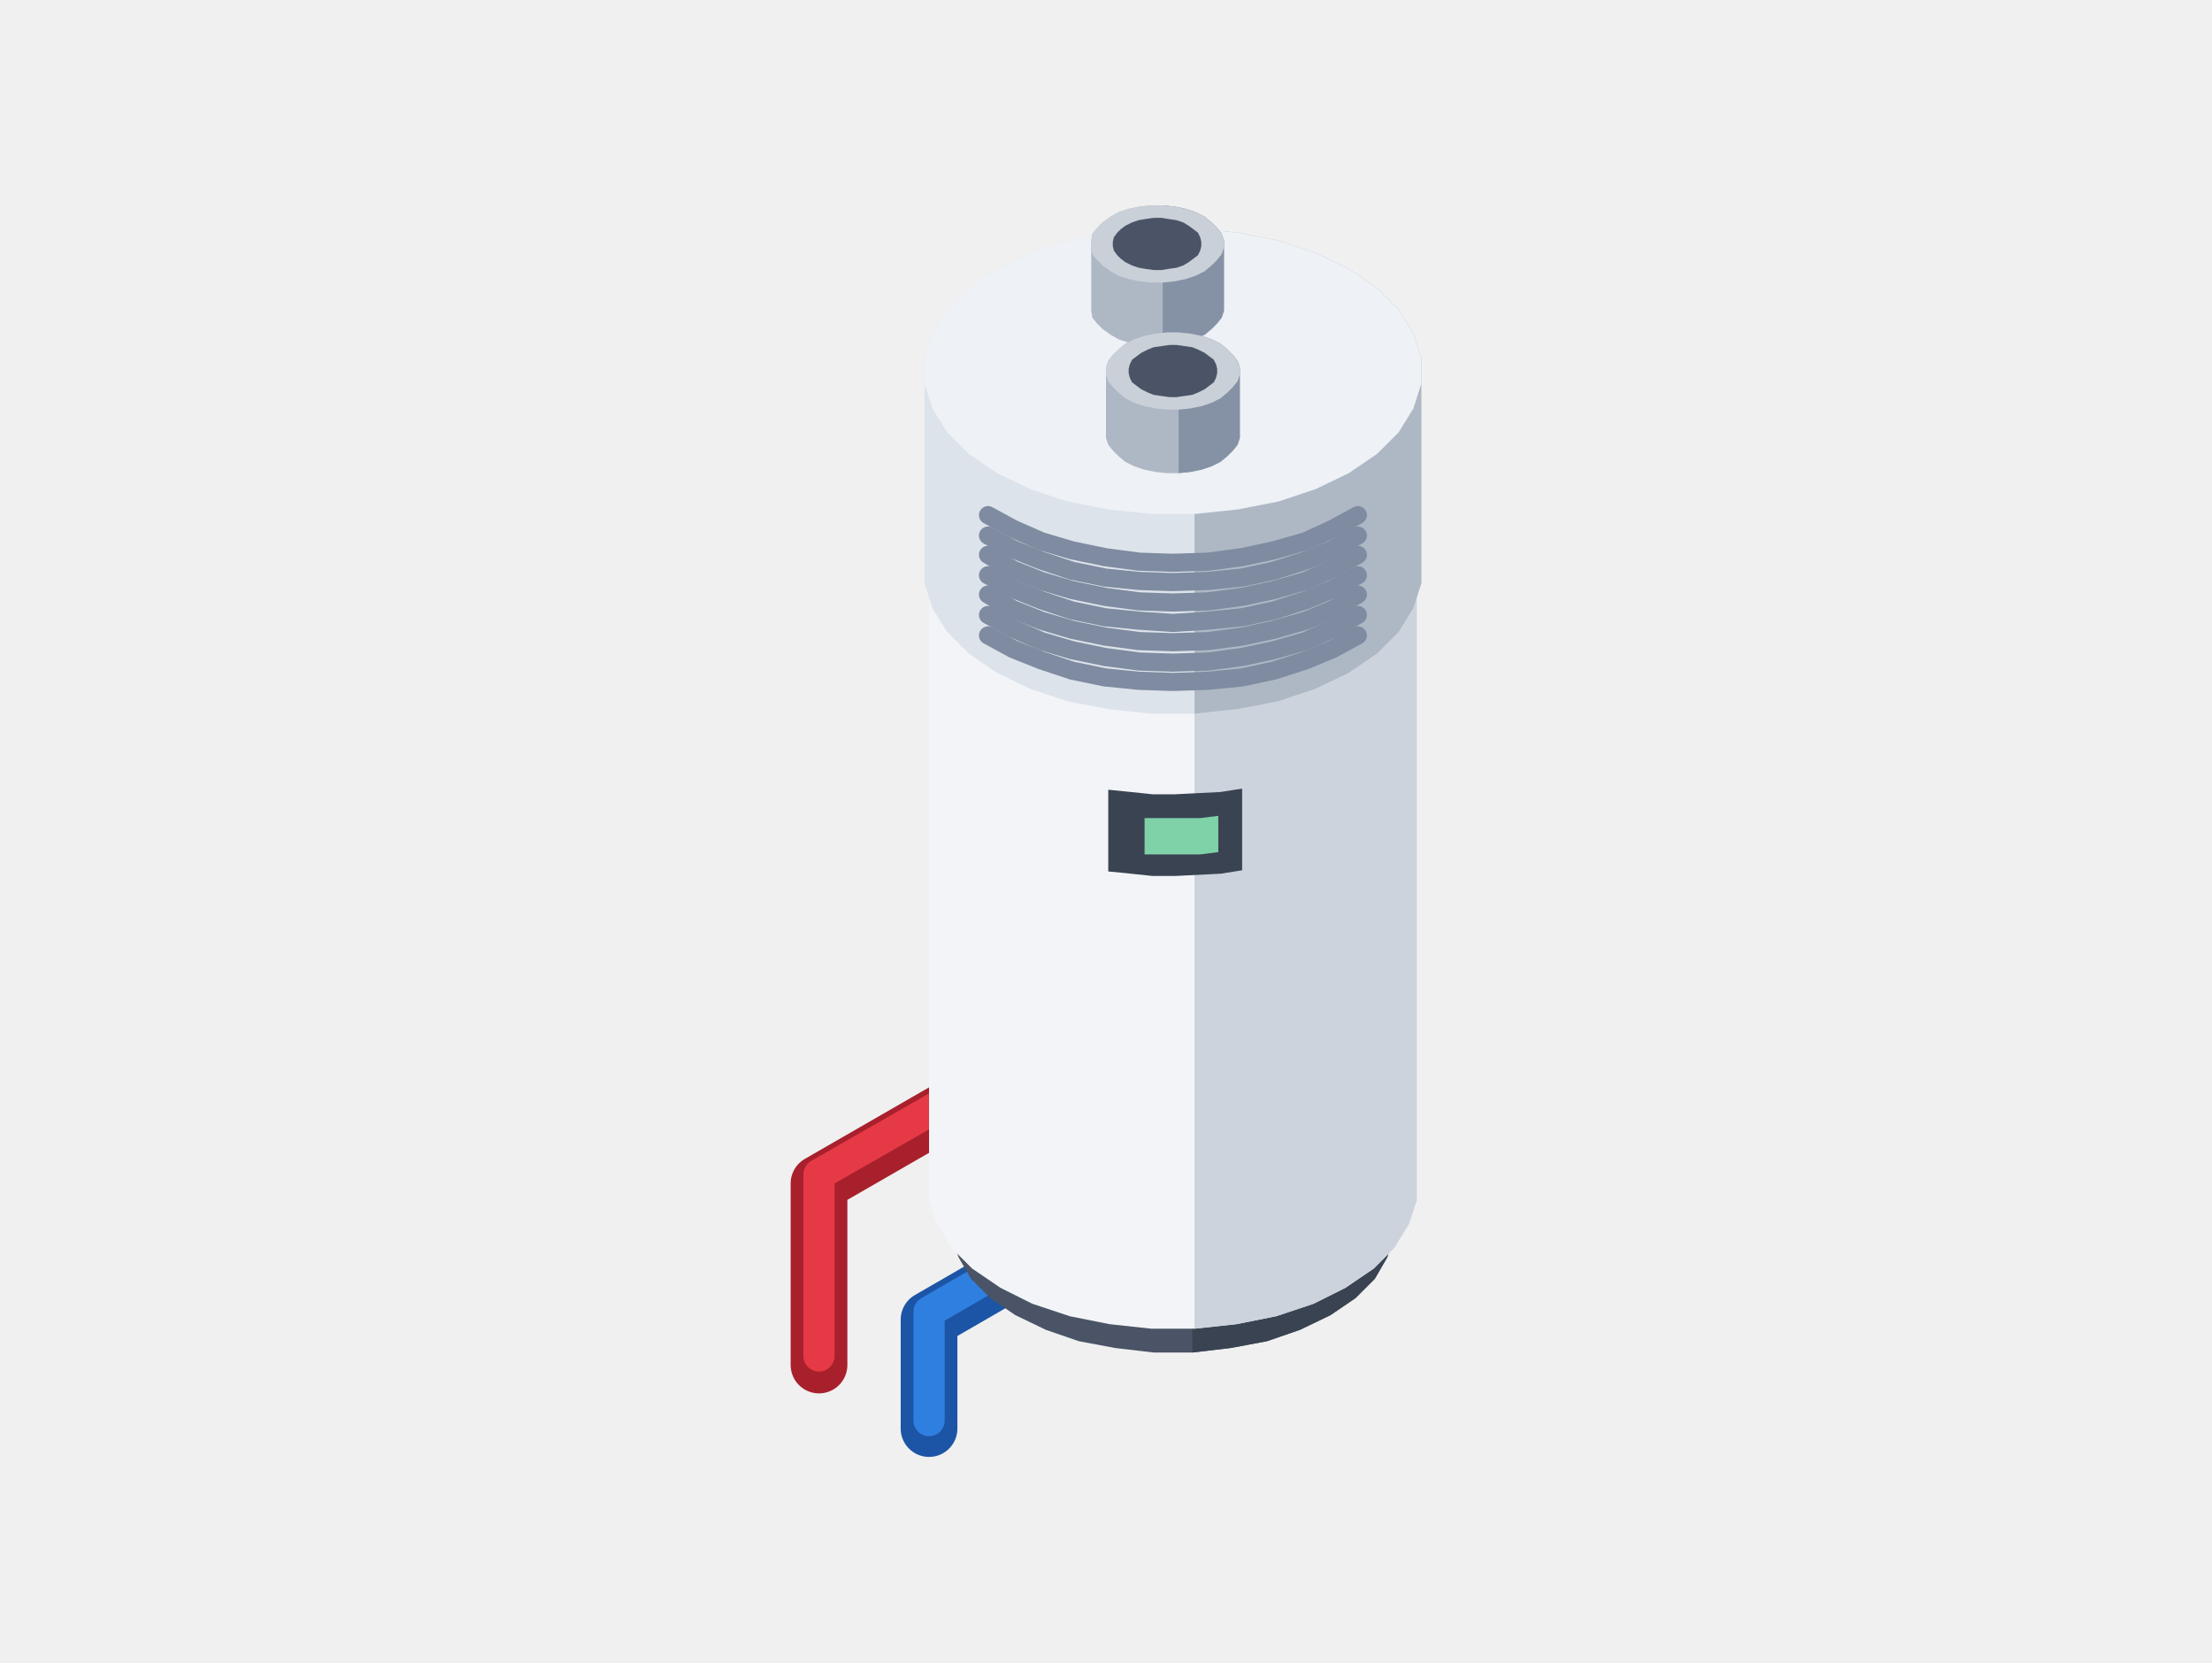
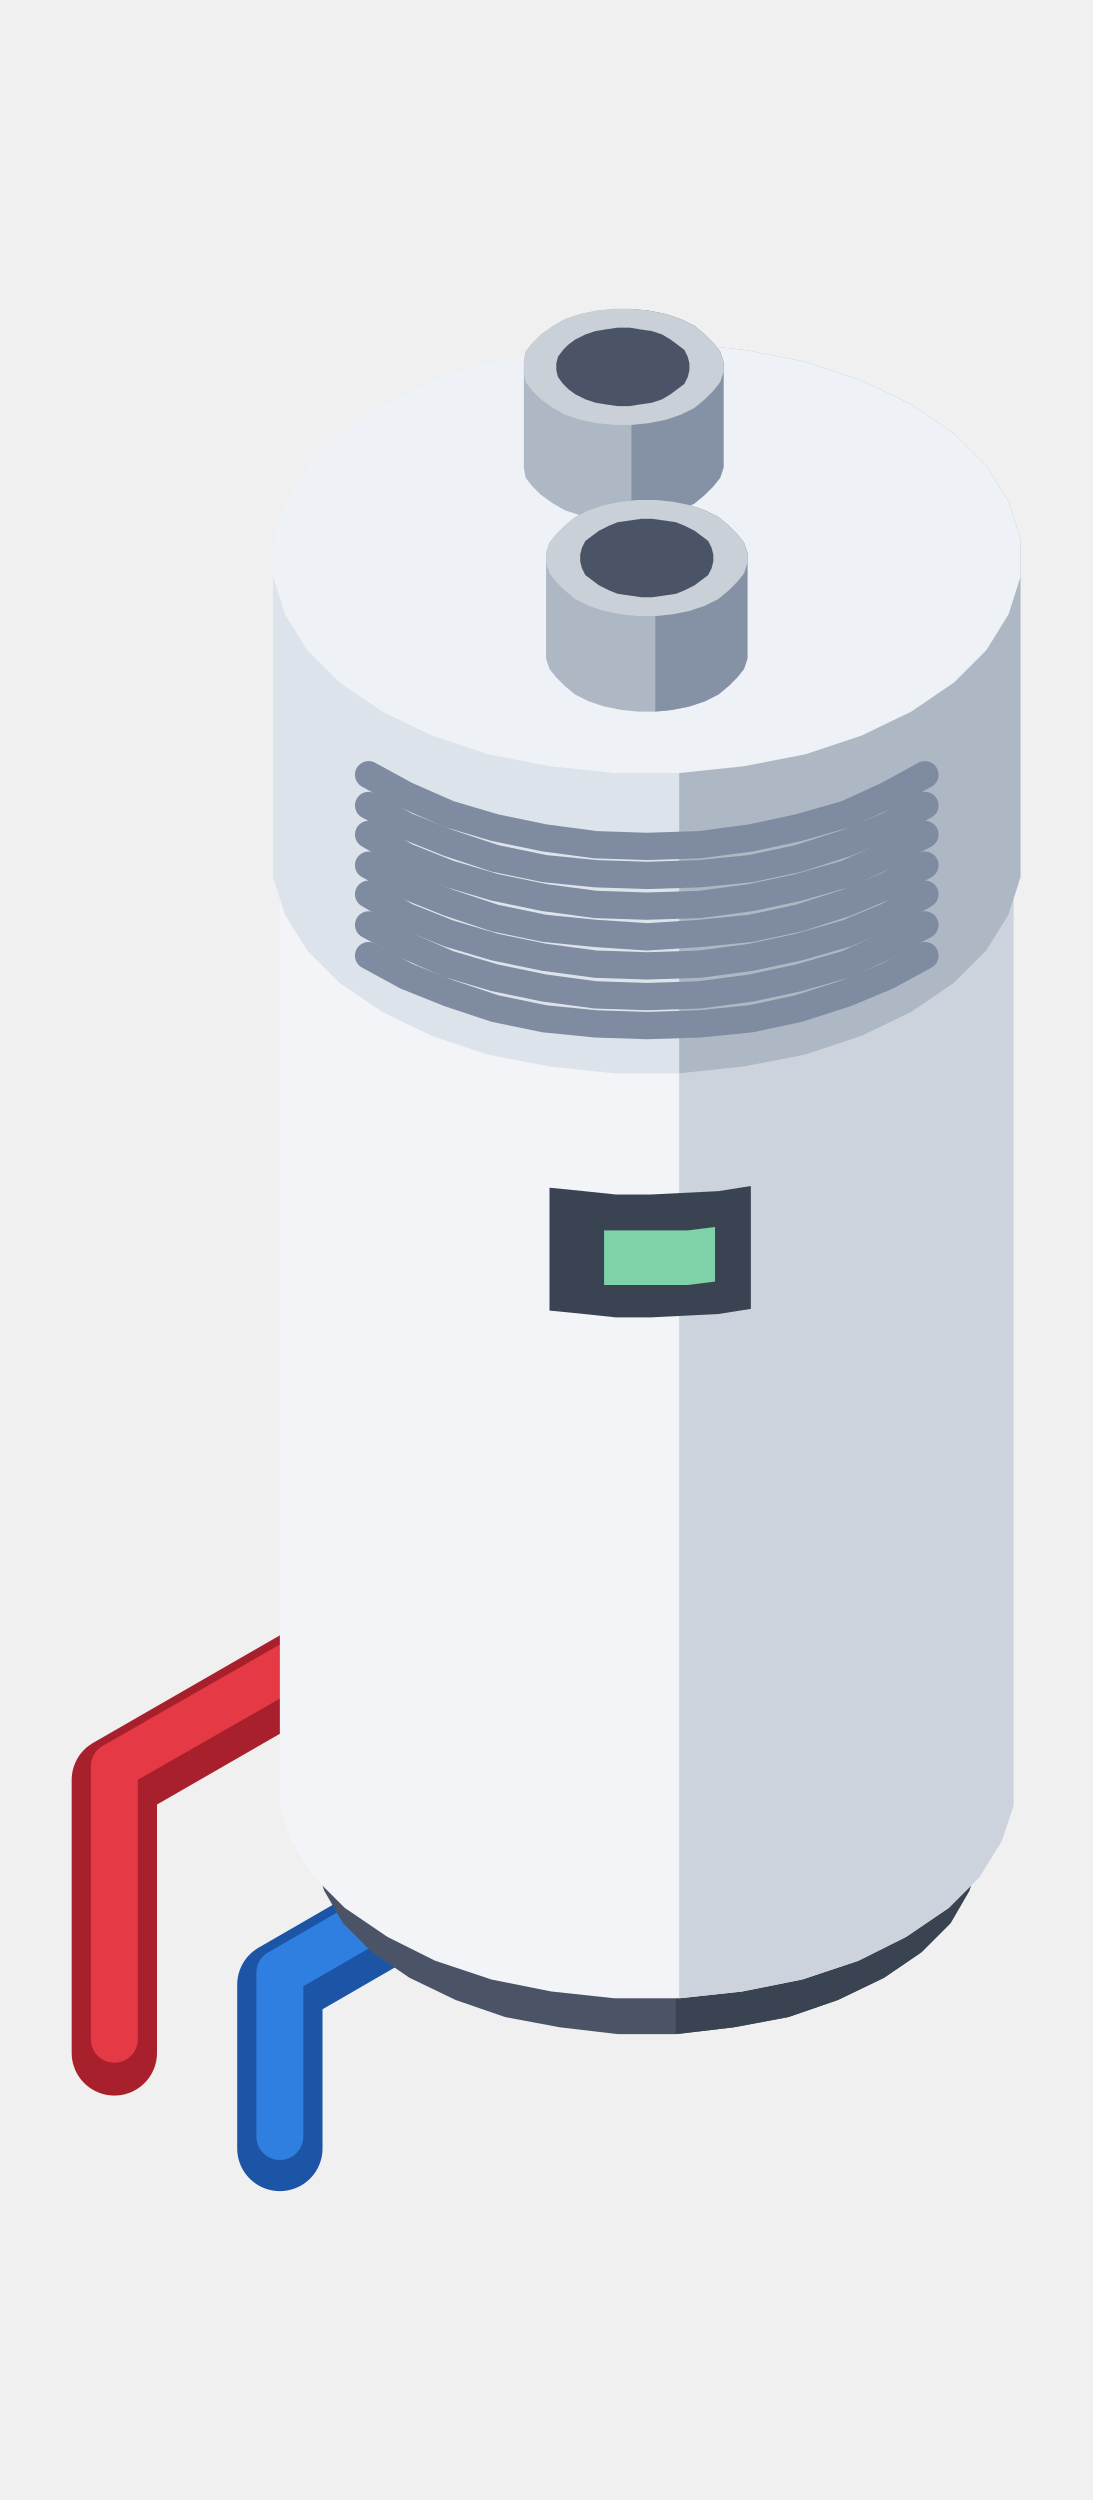
- <svg xmlns="http://www.w3.org/2000/svg" preserveAspectRatio="none" overflow="visible" style="display: block;" width="390" height="293" viewBox="0 0 390 293" fill="none">
+ <svg xmlns="http://www.w3.org/2000/svg" preserveAspectRatio="none" overflow="hidden" style="display: block;" width="128" height="293" viewBox="131 0 128 293" fill="none">
  <g id="chauffe-eau-thermodynamique 1">
    <path id="Vector" d="M197.2 178.2L144.4 208.6V240.6" stroke-width="10" stroke-linecap="round" stroke-linejoin="round" stroke="#A8202C" />
    <path id="Vector_2" d="M197.2 176.8L144.4 207V239" stroke-width="5.5" stroke-linecap="round" stroke-linejoin="round" stroke="#E63946" />
    <path id="Vector_3" d="M216.4 202.2L163.8 232.6V251.8" stroke-width="10" stroke-linecap="round" stroke-linejoin="round" stroke="#1C55A6" />
    <path id="Vector_4" d="M216.4 200.8L163.8 231.2V250.4" stroke-width="5.5" stroke-linecap="round" stroke-linejoin="round" stroke="#2F7FE0" />
    <path id="Vector_5" d="M167.8 207.4L169 203.6L171.2 199.8L174.6 196.4L179 193.4L184.4 190.8L190.2 188.8L196.6 187.6L203.4 186.8H210.2L217 187.6L223.4 188.8L229.2 190.8L234.6 193.4L239 196.4L242.4 199.8L244.6 203.6L245.8 207.4V217.8L244.6 221.6L242.4 225.4L239 228.8L234.6 231.8L229.2 234.4L223.4 236.4L217 237.6L210.2 238.4H203.4L196.6 237.6L190.2 236.4L184.4 234.4L179 231.8L174.6 228.8L171.2 225.4L169 221.6L167.8 217.8V207.4Z" fill="#4A5466" />
    <path id="Vector_6" d="M210.2 186.8L217 187.6L223.4 188.8L229.2 190.8L234.6 193.4L239 196.4L242.4 199.8L244.6 203.6L245.8 207.4V217.8L244.6 221.6L242.4 225.4L239 228.8L234.6 231.8L229.2 234.4L223.4 236.4L217 237.6L210.2 238.4V193.2V186.8Z" fill="#3A4352" />
    <path id="Vector_7" d="M234.6 225.4L229.2 228L223.4 230L217 231.2L210.2 232H203.4L196.6 231.2L190.2 230L184.4 228L179 225.4L174.6 222.4L171.2 219L169 215.2L167.8 211.4V207.4L169 203.6L171.2 199.8L174.6 196.4L179 193.4L184.4 190.8L190.2 188.8L196.6 187.6L203.4 186.8H210.2L217 187.6L223.4 188.8L229.2 190.8L234.6 193.4L239 196.4L242.4 199.8L244.6 203.6L245.8 207.4V211.4L244.6 215.2L242.4 219L239 222.4L234.6 225.4Z" fill="#4A5466" />
    <path id="Vector_8" d="M163.8 98.4L165.2 94.2L167.8 90L171.4 86.4L176.4 83L182 80.2L188.6 78L195.6 76.6L203 75.8H210.6L218 76.6L225 78L231.6 80.2L237.2 83L242.2 86.4L245.8 90L248.4 94.2L249.8 98.4V211.6L248.4 215.8L245.8 220L242.2 223.6L237.2 227L231.6 229.8L225 232L218 233.4L210.6 234.2H203L195.6 233.4L188.6 232L182 229.8L176.4 227L171.4 223.6L167.8 220L165.2 215.8L163.8 211.6V98.4Z" fill="#F2F4F7" />
    <path id="Vector_9" d="M210.6 75.8L218 76.6L225 78L231.6 80.2L237.2 83L242.2 86.4L245.8 90L248.4 94.2L249.8 98.4V211.6L248.4 215.8L245.8 220L242.2 223.6L237.2 227L231.6 229.8L225 232L218 233.4L210.6 234.2V184.6V75.8Z" fill="#CCD3DC" />
    <path id="Vector_10" d="M237.2 118.2L231.6 121L225 123.2L218 124.6L210.6 125.4H203L195.6 124.6L188.6 123.2L182 121L176.4 118.2L171.4 114.8L167.8 111.2L165.2 107L163.8 102.8V98.4L165.2 94.2L167.8 90L171.4 86.4L176.4 83L182 80.2L188.6 78L195.6 76.6L203 75.8H210.6L218 76.6L225 78L231.6 80.2L237.2 83L242.2 86.4L245.8 90L248.4 94.2L249.8 98.4V102.8L248.4 107L245.8 111.2L242.2 114.8L237.2 118.2Z" fill="white" />
    <path id="Vector_11" d="M219 153.4L215.2 154L211.2 154.2L207.2 154.4H203.2L199.4 154L195.4 153.6V139.2L199.4 139.6L203.2 140H207.2L211.2 139.8L215.2 139.6L219 139V153.4Z" fill="#3A4352" />
    <path id="Vector_12" d="M214.8 150.2L211.6 150.6H208.4H205H201.8V144.2H205H208.4H211.6L214.8 143.8V150.2Z" fill="#7FD1A8" />
    <path id="Vector_13" d="M163 63.2L164.4 58.8L167 54.6L170.8 50.8L175.8 47.4L181.6 44.6L188.2 42.4L195.4 41L203 40.2H210.6L218.2 41L225.4 42.4L232 44.6L237.8 47.4L242.8 50.8L246.6 54.6L249.2 58.8L250.6 63.2V102.8L249.2 107.2L246.6 111.4L242.8 115.2L237.8 118.6L232 121.4L225.4 123.6L218.2 125L210.6 125.8H203L195.4 125L188.2 123.6L181.6 121.4L175.8 118.6L170.8 115.2L167 111.4L164.4 107.2L163 102.8V63.2Z" fill="#DDE3EA" />
    <path id="Vector_14" d="M210.6 40.2L218.2 41L225.4 42.4L232 44.6L237.8 47.4L242.8 50.8L246.6 54.6L249.2 58.8L250.6 63.2V102.8L249.2 107.2L246.6 111.4L242.8 115.2L237.8 118.6L232 121.4L225.4 123.6L218.2 125L210.6 125.8V75.4V40.2Z" fill="#AEB8C5" />
    <path id="Vector_15" d="M237.8 83.4L232 86.2L225.4 88.4L218.2 89.8L210.6 90.6H203L195.4 89.8L188.2 88.4L181.6 86.2L175.8 83.4L170.8 80L167 76.2L164.4 72L163 67.6V63.2L164.4 58.8L167 54.6L170.8 50.8L175.8 47.4L181.6 44.6L188.2 42.4L195.4 41L203 40.2H210.6L218.2 41L225.4 42.4L232 44.6L237.8 47.4L242.8 50.8L246.6 54.6L249.2 58.8L250.6 63.2V67.6L249.2 72L246.6 76.2L242.8 80L237.8 83.4Z" fill="#EEF1F5" />
    <path id="Vector_16" d="M239.4 112L235 114.4L230.2 116.4L224.6 118.2L219 119.4L213 120L206.8 120.2L200.8 120L194.8 119.4L189 118.2L183.6 116.4L178.6 114.4L174.2 112" stroke-width="3.2" stroke-linecap="round" stroke-linejoin="round" stroke="#7E8BA1" />
    <path id="Vector_17" d="M239.4 108.4L235 110.8L230.2 113L224.6 114.6L219 115.8L213 116.6L206.8 116.8L200.8 116.6L194.8 115.8L189 114.6L183.6 113L178.6 110.8L174.2 108.4" stroke-width="3.2" stroke-linecap="round" stroke-linejoin="round" stroke="#7E8BA1" />
    <path id="Vector_18" d="M239.4 104.8L235 107.4L230.2 109.4L224.6 111L219 112.2L213 113L206.8 113.2L200.8 113L194.8 112.2L189 111L183.6 109.4L178.6 107.4L174.2 104.8" stroke-width="3.2" stroke-linecap="round" stroke-linejoin="round" stroke="#7E8BA1" />
    <path id="Vector_19" d="M239.4 101.4L235 103.8L230.2 105.8L224.6 107.6L219 108.8L213 109.4L206.8 109.8L200.8 109.4L194.8 108.8L189 107.6L183.6 105.8L178.6 103.8L174.2 101.4" stroke-width="3.2" stroke-linecap="round" stroke-linejoin="round" stroke="#7E8BA1" />
    <path id="Vector_20" d="M239.4 97.8L235 100.2L230.2 102.4L224.6 104L219 105.2L213 106L206.8 106.2L200.8 106L194.8 105.2L189 104L183.6 102.4L178.6 100.4L174.2 97.8" stroke-width="3.2" stroke-linecap="round" stroke-linejoin="round" stroke="#7E8BA1" />
    <path id="Vector_21" d="M239.4 94.4L235 96.8L230.2 98.8L224.6 100.6L219 101.8L213 102.4L206.8 102.6L200.8 102.4L194.8 101.8L189 100.6L183.6 98.8L178.6 96.8L174.2 94.4" stroke-width="3.2" stroke-linecap="round" stroke-linejoin="round" stroke="#7E8BA1" />
    <path id="Vector_22" d="M239.4 90.8L235 93.2L230.2 95.4L224.6 97L219 98.2L213 99L206.8 99.2L200.8 99L194.8 98.2L189 97L183.6 95.4L178.6 93.2L174.2 90.8" stroke-width="3.2" stroke-linecap="round" stroke-linejoin="round" stroke="#7E8BA1" />
    <path id="Vector_23" d="M192.4 42.4L192.6 41.2L193.4 40.2L194.4 39.2L195.8 38.2L197.2 37.4L199 36.8L201 36.4L203 36.2H205L207 36.4L209 36.8L210.8 37.4L212.4 38.2L213.6 39.2L214.6 40.2L215.4 41.2L215.8 42.4V53.6V54.8L215.4 56L214.6 57L213.6 58L212.4 59L210.8 59.8L209 60.4L207 60.8L205 61H203L201 60.8L199 60.4L197.2 59.8L195.8 59L194.4 58L193.4 57L192.6 56L192.4 54.8V53.6V42.4Z" fill="#AEB8C5" />
    <path id="Vector_24" d="M205 36.2L207 36.4L209 36.8L210.8 37.4L212.4 38.2L213.6 39.2L214.6 40.2L215.4 41.2L215.8 42.4V53.6V54.8L215.4 56L214.6 57L213.6 58L212.4 59L210.8 59.8L209 60.4L207 60.8L205 61V47.4V36.2Z" fill="#8592A6" />
    <path id="Vector_25" d="M212.4 47.8L210.8 48.6L209 49.2L207 49.6L205 49.8H203L201 49.6L199 49.2L197.2 48.6L195.8 47.8L194.4 46.8L193.4 45.8L192.6 44.8L192.4 43.6V42.4L192.6 41.2L193.4 40.2L194.4 39.2L195.8 38.2L197.2 37.4L199 36.8L201 36.4L203 36.2H205L207 36.4L209 36.8L210.8 37.4L212.4 38.2L213.6 39.2L214.6 40.2L215.4 41.2L215.8 42.4V43.6L215.4 44.8L214.6 45.8L213.6 46.8L212.4 47.8Z" fill="#C9D0D8" />
    <path id="Vector_26" d="M209.6 46.2L208.6 46.8L207.4 47.2L206 47.4L204.8 47.6H203.4L202 47.4L200.8 47.2L199.6 46.8L198.4 46.2L197.6 45.6L197 45L196.4 44.2L196.2 43.4V42.6L196.4 41.8L197 41L197.6 40.4L198.4 39.8L199.6 39.2L200.8 38.8L202 38.6L203.4 38.4H204.8L206 38.6L207.4 38.8L208.6 39.2L209.6 39.8L210.4 40.4L211.2 41L211.6 41.8L211.8 42.6V43.4L211.6 44.2L211.2 45L210.4 45.6L209.6 46.2Z" fill="#4A5466" />
    <path id="Vector_27" d="M195 64.8L195.4 63.6L196.2 62.6L197.2 61.6L198.4 60.6L200 59.8L201.8 59.2L203.8 58.8L205.8 58.6H207.8L209.8 58.8L211.8 59.2L213.6 59.8L215.2 60.6L216.4 61.6L217.4 62.6L218.2 63.6L218.6 64.8V66V77.2L218.2 78.4L217.4 79.4L216.4 80.4L215.2 81.4L213.6 82.2L211.8 82.8L209.8 83.2L207.8 83.4H205.8L203.8 83.2L201.8 82.8L200 82.2L198.4 81.4L197.2 80.4L196.2 79.4L195.4 78.4L195 77.2V76V64.8Z" fill="#AEB8C5" />
    <path id="Vector_28" d="M207.8 58.6L209.8 58.8L211.8 59.2L213.6 59.8L215.2 60.6L216.4 61.6L217.4 62.6L218.2 63.6L218.6 64.8V66V77.2L218.2 78.4L217.4 79.4L216.4 80.4L215.2 81.4L213.6 82.2L211.8 82.8L209.8 83.2L207.8 83.4V69.8V58.6Z" fill="#8592A6" />
    <path id="Vector_29" d="M215.2 70.2L213.6 71L211.8 71.6L209.8 72L207.8 72.2H205.8L203.8 72L201.8 71.6L200 71L198.4 70.2L197.2 69.2L196.2 68.2L195.4 67.2L195 66V64.8L195.4 63.6L196.2 62.6L197.2 61.6L198.4 60.6L200 59.8L201.8 59.2L203.8 58.8L205.8 58.6H207.8L209.8 58.8L211.8 59.2L213.6 59.8L215.2 60.6L216.4 61.6L217.4 62.6L218.2 63.6L218.6 64.8V66L218.2 67.2L217.4 68.2L216.4 69.2L215.2 70.2Z" fill="#C9D0D8" />
    <path id="Vector_30" d="M212.4 68.6L211.2 69.2L210.2 69.6L208.8 69.8L207.4 70H206.2L204.8 69.8L203.4 69.6L202.4 69.2L201.2 68.6L200.4 68L199.6 67.4L199.2 66.6L199 65.8V65L199.2 64.2L199.6 63.4L200.4 62.8L201.2 62.2L202.4 61.6L203.4 61.2L204.8 61L206.2 60.8H207.4L208.8 61L210.2 61.2L211.2 61.6L212.4 62.2L213.2 62.8L214 63.4L214.4 64.2L214.6 65V65.8L214.4 66.6L214 67.4L213.2 68L212.4 68.6Z" fill="#4A5466" />
  </g>
</svg>
